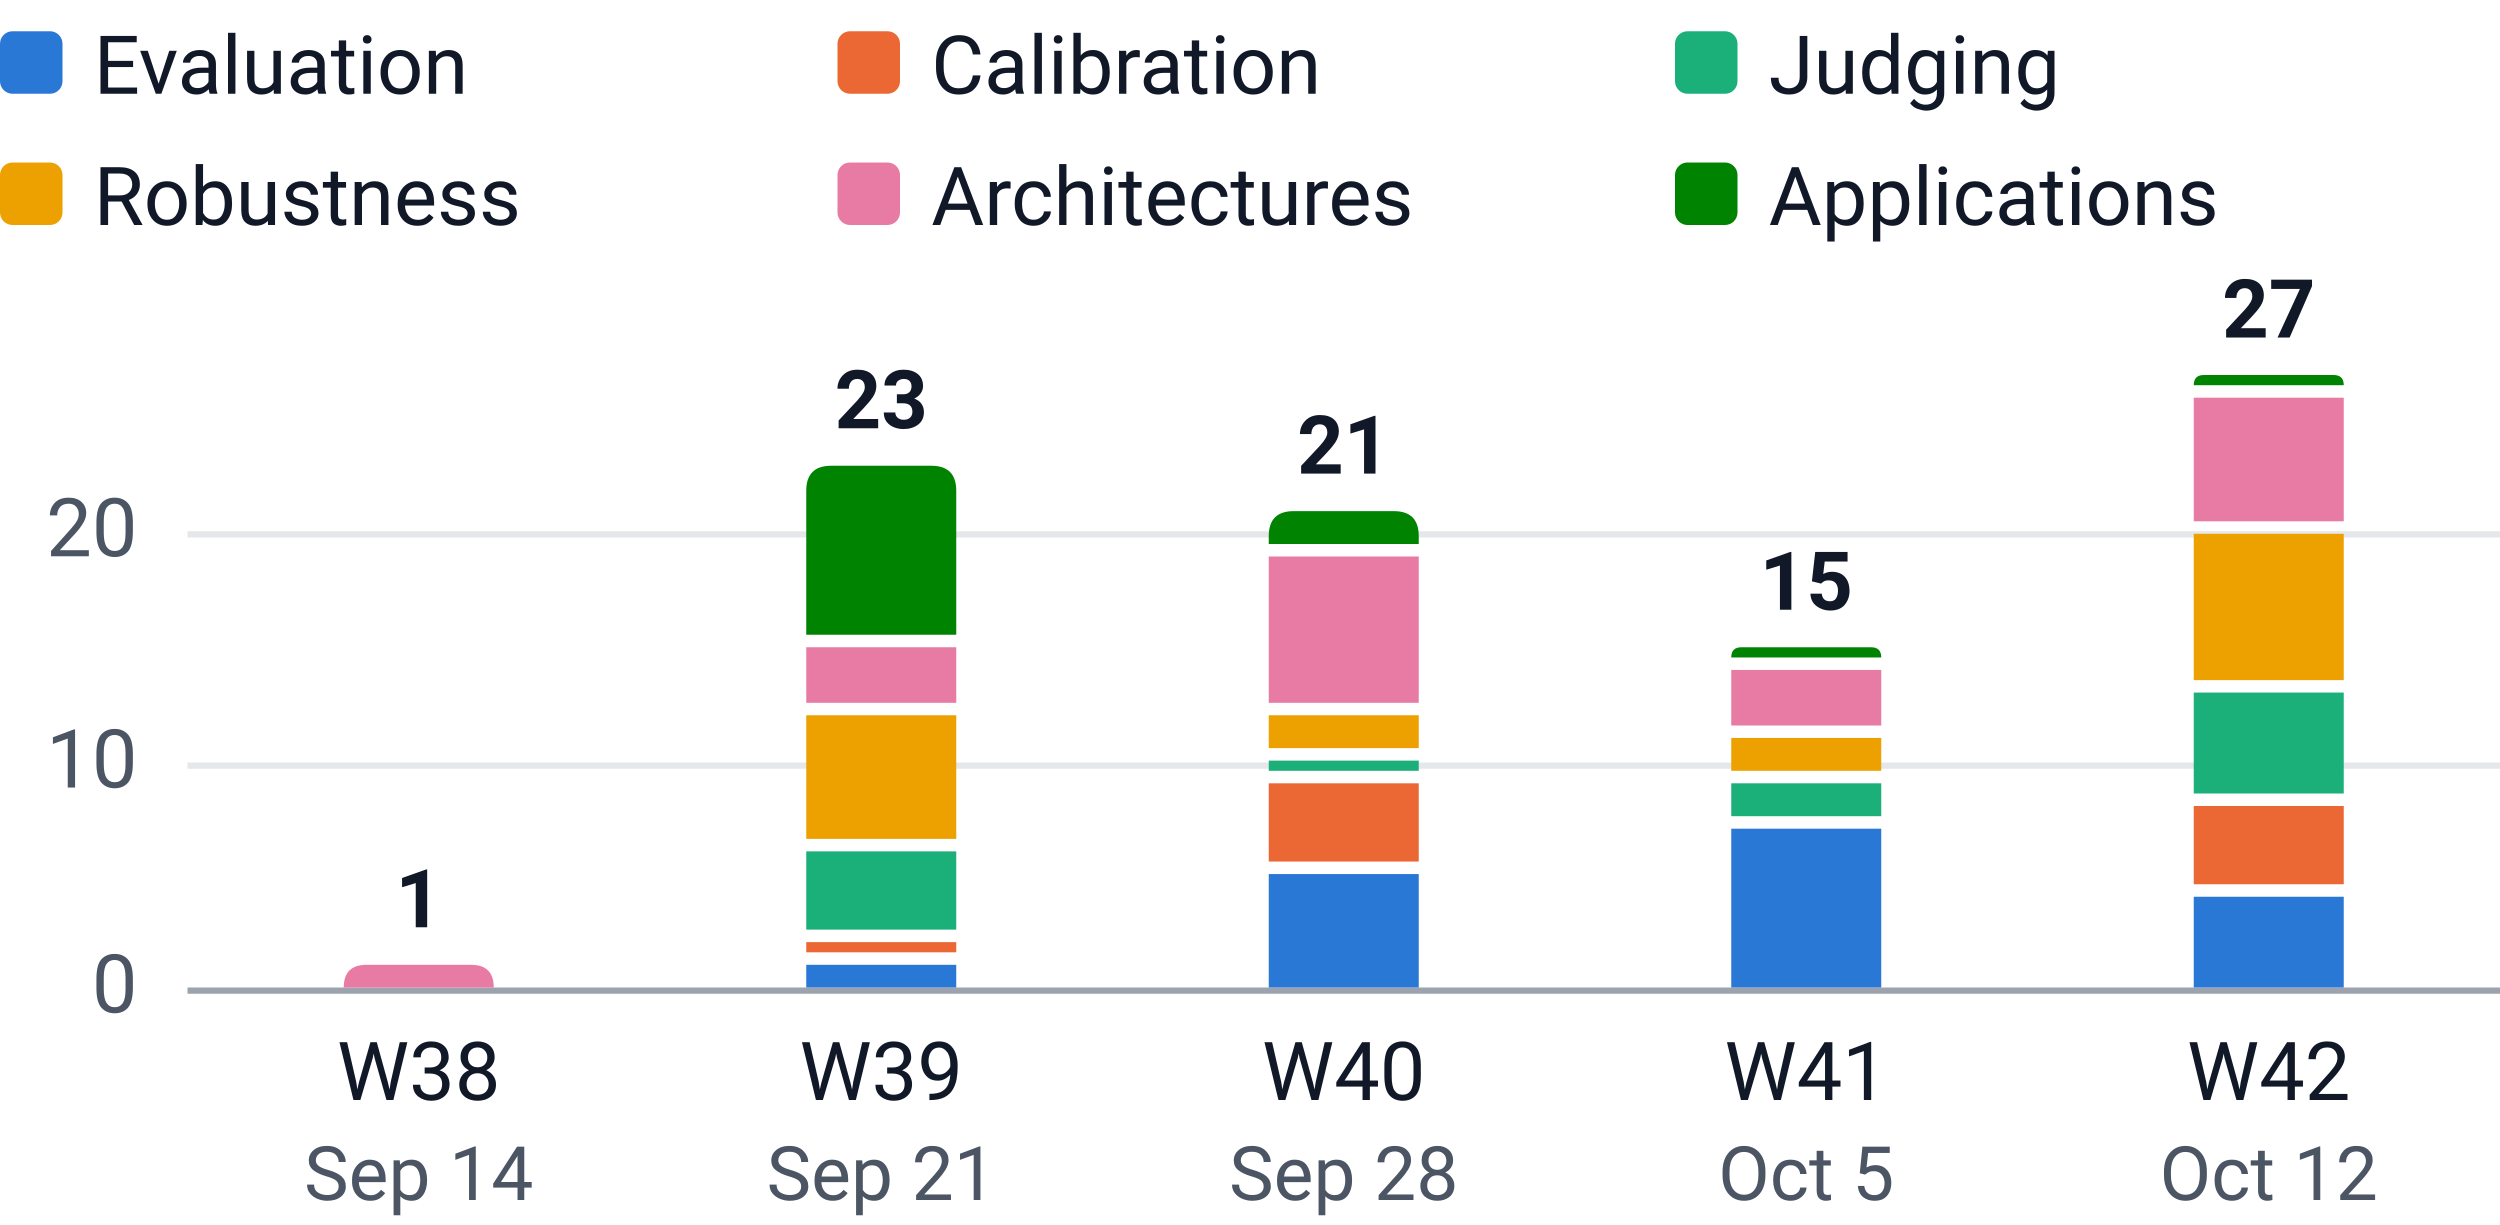
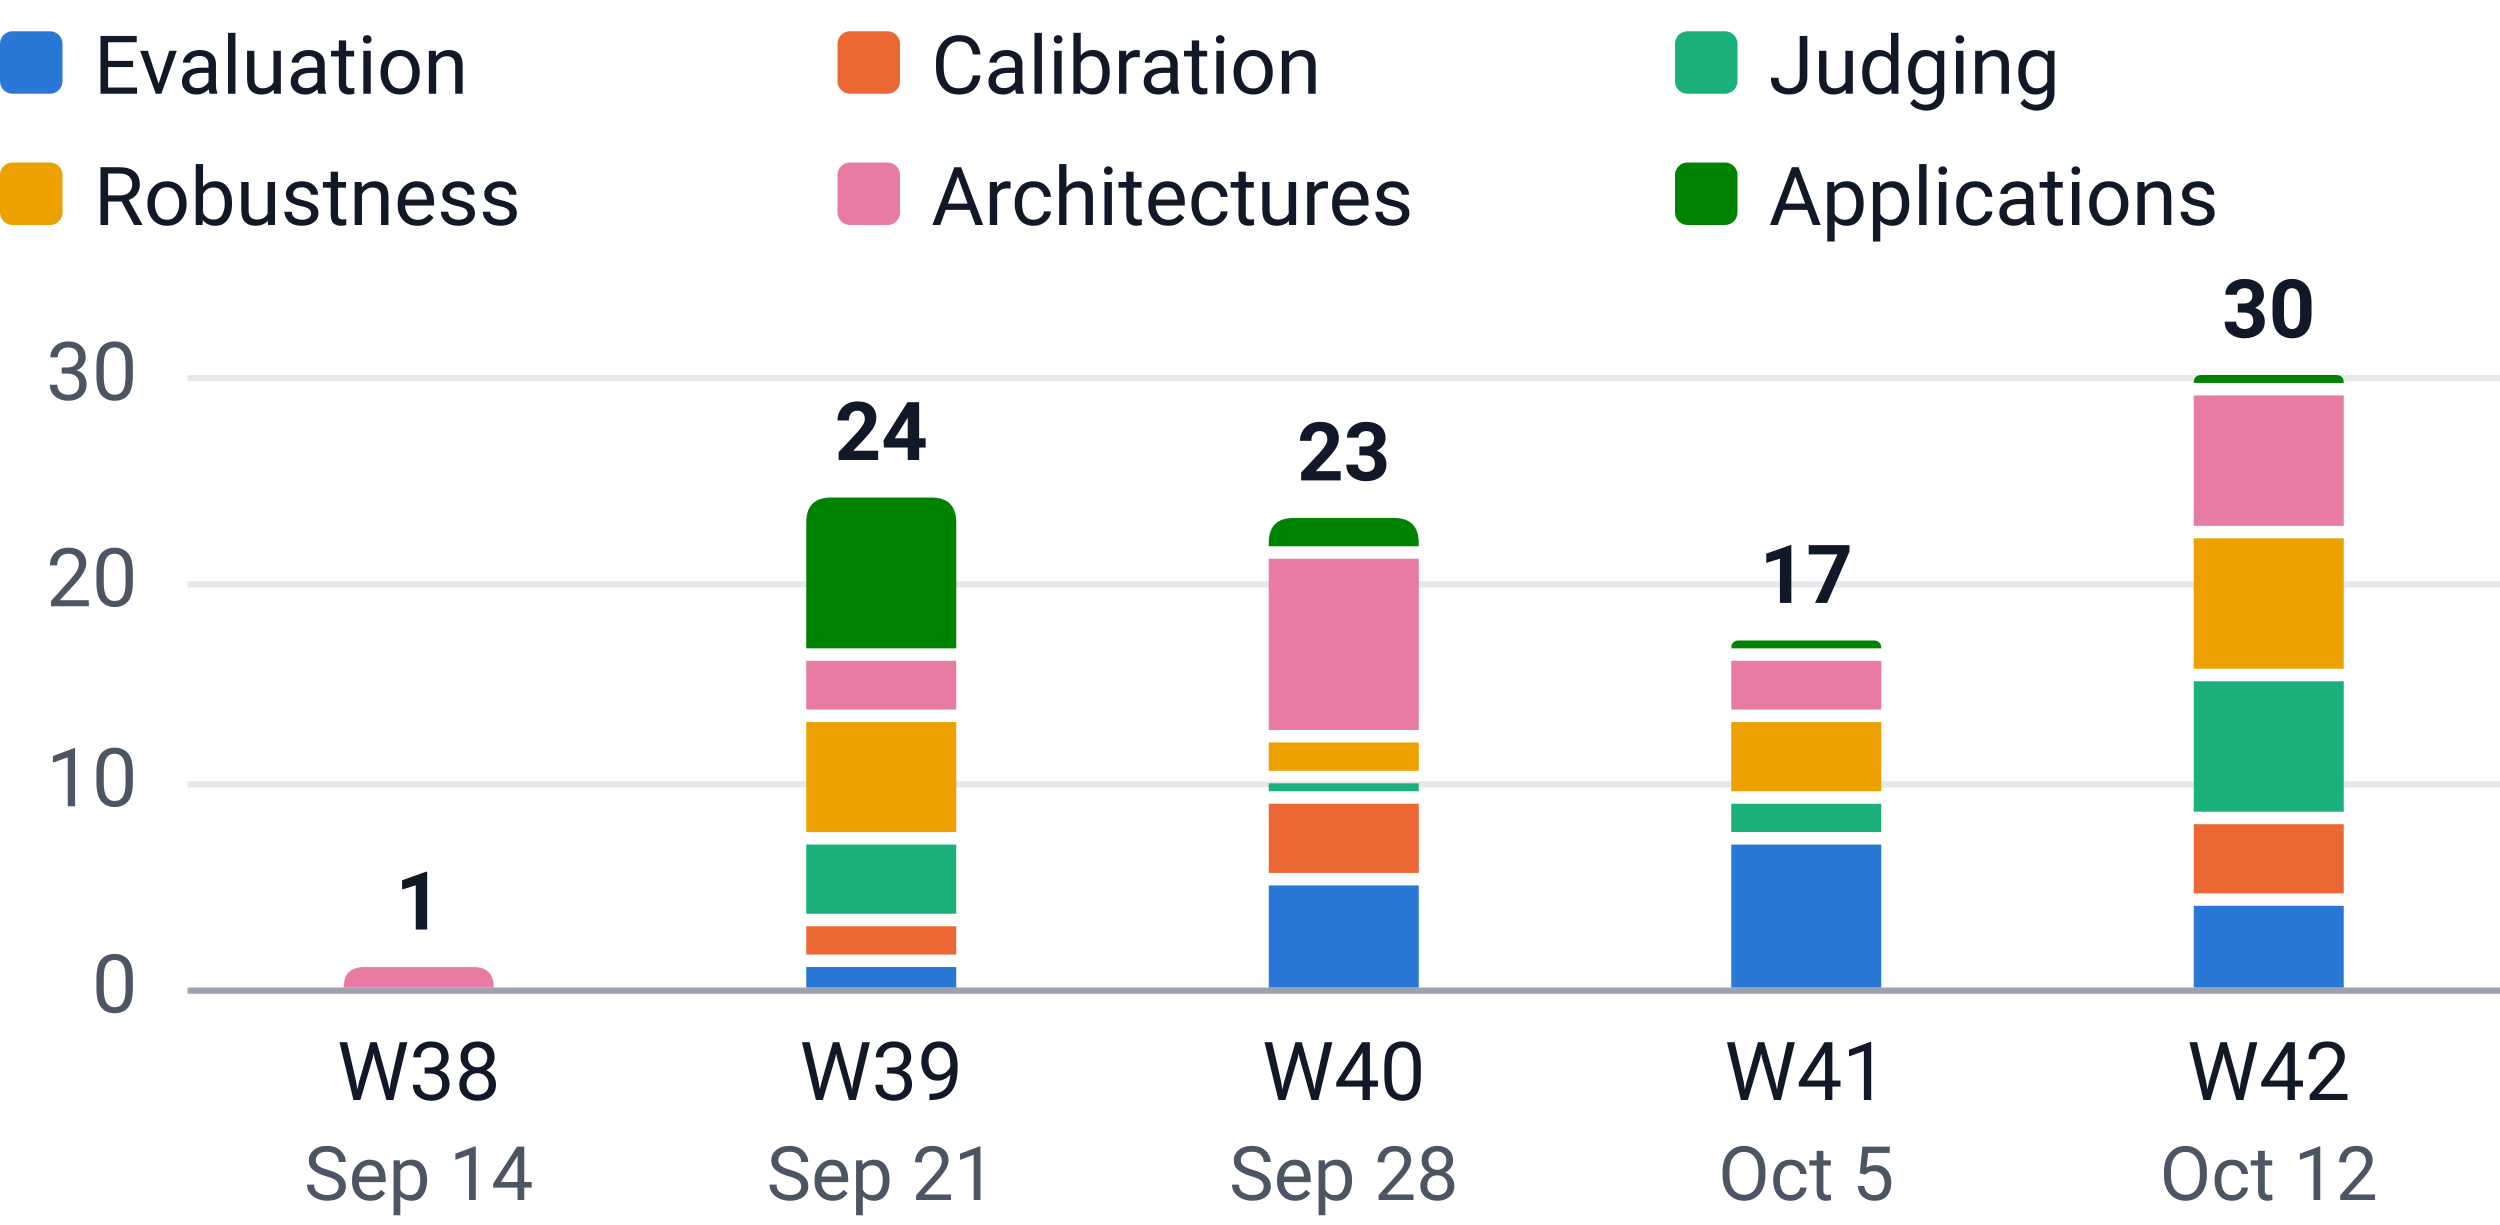
<svg xmlns="http://www.w3.org/2000/svg" viewBox="0 0 400 196" width="400" height="196" role="img" aria-labelledby="chart-title chart-desc" font-family="system-ui, -apple-system, &quot;Segoe UI&quot;, Roboto, &quot;Helvetica Neue&quot;, Arial, &quot;PingFang SC&quot;, &quot;Microsoft YaHei&quot;, sans-serif" font-size="13">
  <rect x="0" y="5" width="10" height="10" rx="2" fill="#2a78d6" />
  <text x="15" y="15" fill="#111827">Evaluation</text>
  <rect x="134" y="5" width="10" height="10" rx="2" fill="#eb6834" />
  <text x="149" y="15" fill="#111827">Calibration</text>
  <rect x="268" y="5" width="10" height="10" rx="2" fill="#1baf7a" />
  <text x="283" y="15" fill="#111827">Judging</text>
  <rect x="0" y="26" width="10" height="10" rx="2" fill="#eda100" />
  <text x="15" y="36" fill="#111827">Robustness</text>
  <rect x="134" y="26" width="10" height="10" rx="2" fill="#e87ba4" />
  <text x="149" y="36" fill="#111827">Architectures</text>
  <rect x="268" y="26" width="10" height="10" rx="2" fill="#008300" />
  <text x="283" y="36" fill="#111827">Applications</text>
  <line x1="30" x2="400" y1="158.5" y2="158.5" stroke="#9ca3af" stroke-width="1" />
  <text x="22" y="162" text-anchor="end" fill="#4b5563">0</text>
-   <line x1="30" x2="400" y1="122.5" y2="122.5" stroke="#e5e7eb" stroke-width="1" />
-   <text x="22" y="126" text-anchor="end" fill="#4b5563">10</text>
-   <line x1="30" x2="400" y1="85.5" y2="85.5" stroke="#e5e7eb" stroke-width="1" />
-   <text x="22" y="89" text-anchor="end" fill="#4b5563">20</text>
-   <path d="M55 158V158Q55 154.37 58.63 154.37H75.37Q79 154.37 79 158V158Z" fill="#e87ba4" />
-   <text x="67" y="148.37" text-anchor="middle" font-weight="600" fill="#111827">1</text>
+   <line x1="30" x2="400" y1="125.5" y2="125.5" stroke="#e5e7eb" stroke-width="1" />
+   <text x="22" y="129" text-anchor="end" fill="#4b5563">10</text>
+   <line x1="30" x2="400" y1="93.5" y2="93.5" stroke="#e5e7eb" stroke-width="1" />
+   <text x="22" y="97" text-anchor="end" fill="#4b5563">20</text>
+   <line x1="30" x2="400" y1="60.5" y2="60.5" stroke="#e5e7eb" stroke-width="1" />
+   <text x="22" y="64" text-anchor="end" fill="#4b5563">30</text>
+   <path d="M55 158V158Q55 154.73 58.27 154.73H75.73Q79 154.73 79 158V158Z" fill="#e87ba4" />
+   <text x="67" y="148.73" text-anchor="middle" font-weight="600" fill="#111827">1</text>
  <text x="67" y="176" text-anchor="middle" fill="#111827">W38</text>
  <text x="67" y="192" text-anchor="middle" font-size="12" fill="#4b5563">Sep 14</text>
-   <rect x="129" y="154.37" width="24" height="3.63" fill="#2a78d6" />
-   <rect x="129" y="150.74" width="24" height="1.63" fill="#eb6834" />
-   <rect x="129" y="136.22" width="24" height="12.52" fill="#1baf7a" />
-   <rect x="129" y="114.44" width="24" height="19.78" fill="#eda100" />
-   <rect x="129" y="103.56" width="24" height="8.89" fill="#e87ba4" />
-   <path d="M129 101.56V78.52Q129 74.52 133 74.52H149Q153 74.52 153 78.52V101.56Z" fill="#008300" />
-   <text x="141" y="68.52" text-anchor="middle" font-weight="600" fill="#111827">23</text>
+   <rect x="129" y="154.73" width="24" height="3.27" fill="#2a78d6" />
+   <rect x="129" y="148.2" width="24" height="4.53" fill="#eb6834" />
+   <rect x="129" y="135.13" width="24" height="11.07" fill="#1baf7a" />
+   <rect x="129" y="115.53" width="24" height="17.6" fill="#eda100" />
+   <rect x="129" y="105.73" width="24" height="7.8" fill="#e87ba4" />
+   <path d="M129 103.73V83.6Q129 79.6 133 79.6H149Q153 79.6 153 83.6V103.73Z" fill="#008300" />
+   <text x="141" y="73.6" text-anchor="middle" font-weight="600" fill="#111827">24</text>
  <text x="141" y="176" text-anchor="middle" fill="#111827">W39</text>
  <text x="141" y="192" text-anchor="middle" font-size="12" fill="#4b5563">Sep 21</text>
-   <rect x="203" y="139.85" width="24" height="18.15" fill="#2a78d6" />
-   <rect x="203" y="125.33" width="24" height="12.52" fill="#eb6834" />
-   <rect x="203" y="121.7" width="24" height="1.63" fill="#1baf7a" />
-   <rect x="203" y="114.44" width="24" height="5.26" fill="#eda100" />
-   <rect x="203" y="89.04" width="24" height="23.41" fill="#e87ba4" />
-   <path d="M203 87.04V85.78Q203 81.78 207 81.78H223Q227 81.78 227 85.78V87.04Z" fill="#008300" />
-   <text x="215" y="75.78" text-anchor="middle" font-weight="600" fill="#111827">21</text>
+   <rect x="203" y="141.67" width="24" height="16.33" fill="#2a78d6" />
+   <rect x="203" y="128.6" width="24" height="11.07" fill="#eb6834" />
+   <rect x="203" y="125.33" width="24" height="1.27" fill="#1baf7a" />
+   <rect x="203" y="118.8" width="24" height="4.53" fill="#eda100" />
+   <rect x="203" y="89.4" width="24" height="27.4" fill="#e87ba4" />
+   <path d="M203 87.4V86.87Q203 82.87 207 82.87H223Q227 82.87 227 86.87V87.4Z" fill="#008300" />
+   <text x="215" y="76.87" text-anchor="middle" font-weight="600" fill="#111827">23</text>
  <text x="215" y="176" text-anchor="middle" fill="#111827">W40</text>
  <text x="215" y="192" text-anchor="middle" font-size="12" fill="#4b5563">Sep 28</text>
-   <rect x="277" y="132.59" width="24" height="25.41" fill="#2a78d6" />
-   <rect x="277" y="125.33" width="24" height="5.26" fill="#1baf7a" />
-   <rect x="277" y="118.07" width="24" height="5.26" fill="#eda100" />
-   <rect x="277" y="107.19" width="24" height="8.89" fill="#e87ba4" />
-   <path d="M277 105.19V105.19Q277 103.56 278.63 103.56H299.37Q301 103.56 301 105.19V105.19Z" fill="#008300" />
-   <text x="289" y="97.56" text-anchor="middle" font-weight="600" fill="#111827">15</text>
+   <rect x="277" y="135.13" width="24" height="22.87" fill="#2a78d6" />
+   <rect x="277" y="128.6" width="24" height="4.53" fill="#1baf7a" />
+   <rect x="277" y="115.53" width="24" height="11.07" fill="#eda100" />
+   <rect x="277" y="105.73" width="24" height="7.8" fill="#e87ba4" />
+   <path d="M277 103.73V103.73Q277 102.47 278.27 102.47H299.73Q301 102.47 301 103.73V103.73Z" fill="#008300" />
+   <text x="289" y="96.47" text-anchor="middle" font-weight="600" fill="#111827">17</text>
  <text x="289" y="176" text-anchor="middle" fill="#111827">W41</text>
  <text x="289" y="192" text-anchor="middle" font-size="12" fill="#4b5563">Oct 5</text>
-   <rect x="351" y="143.48" width="24" height="14.52" fill="#2a78d6" />
-   <rect x="351" y="128.96" width="24" height="12.52" fill="#eb6834" />
-   <rect x="351" y="110.81" width="24" height="16.15" fill="#1baf7a" />
-   <rect x="351" y="85.41" width="24" height="23.41" fill="#eda100" />
-   <rect x="351" y="63.63" width="24" height="19.78" fill="#e87ba4" />
-   <path d="M351 61.63V61.63Q351 60 352.63 60H373.37Q375 60 375 61.63V61.63Z" fill="#008300" />
-   <text x="363" y="54" text-anchor="middle" font-weight="600" fill="#111827">27</text>
+   <rect x="351" y="144.93" width="24" height="13.07" fill="#2a78d6" />
+   <rect x="351" y="131.87" width="24" height="11.07" fill="#eb6834" />
+   <rect x="351" y="109" width="24" height="20.87" fill="#1baf7a" />
+   <rect x="351" y="86.13" width="24" height="20.87" fill="#eda100" />
+   <rect x="351" y="63.27" width="24" height="20.87" fill="#e87ba4" />
+   <path d="M351 61.27V61.27Q351 60 352.27 60H373.73Q375 60 375 61.27V61.27Z" fill="#008300" />
+   <text x="363" y="54" text-anchor="middle" font-weight="600" fill="#111827">30</text>
  <text x="363" y="176" text-anchor="middle" fill="#111827">W42</text>
  <text x="363" y="192" text-anchor="middle" font-size="12" fill="#4b5563">Oct 12</text>
</svg>
